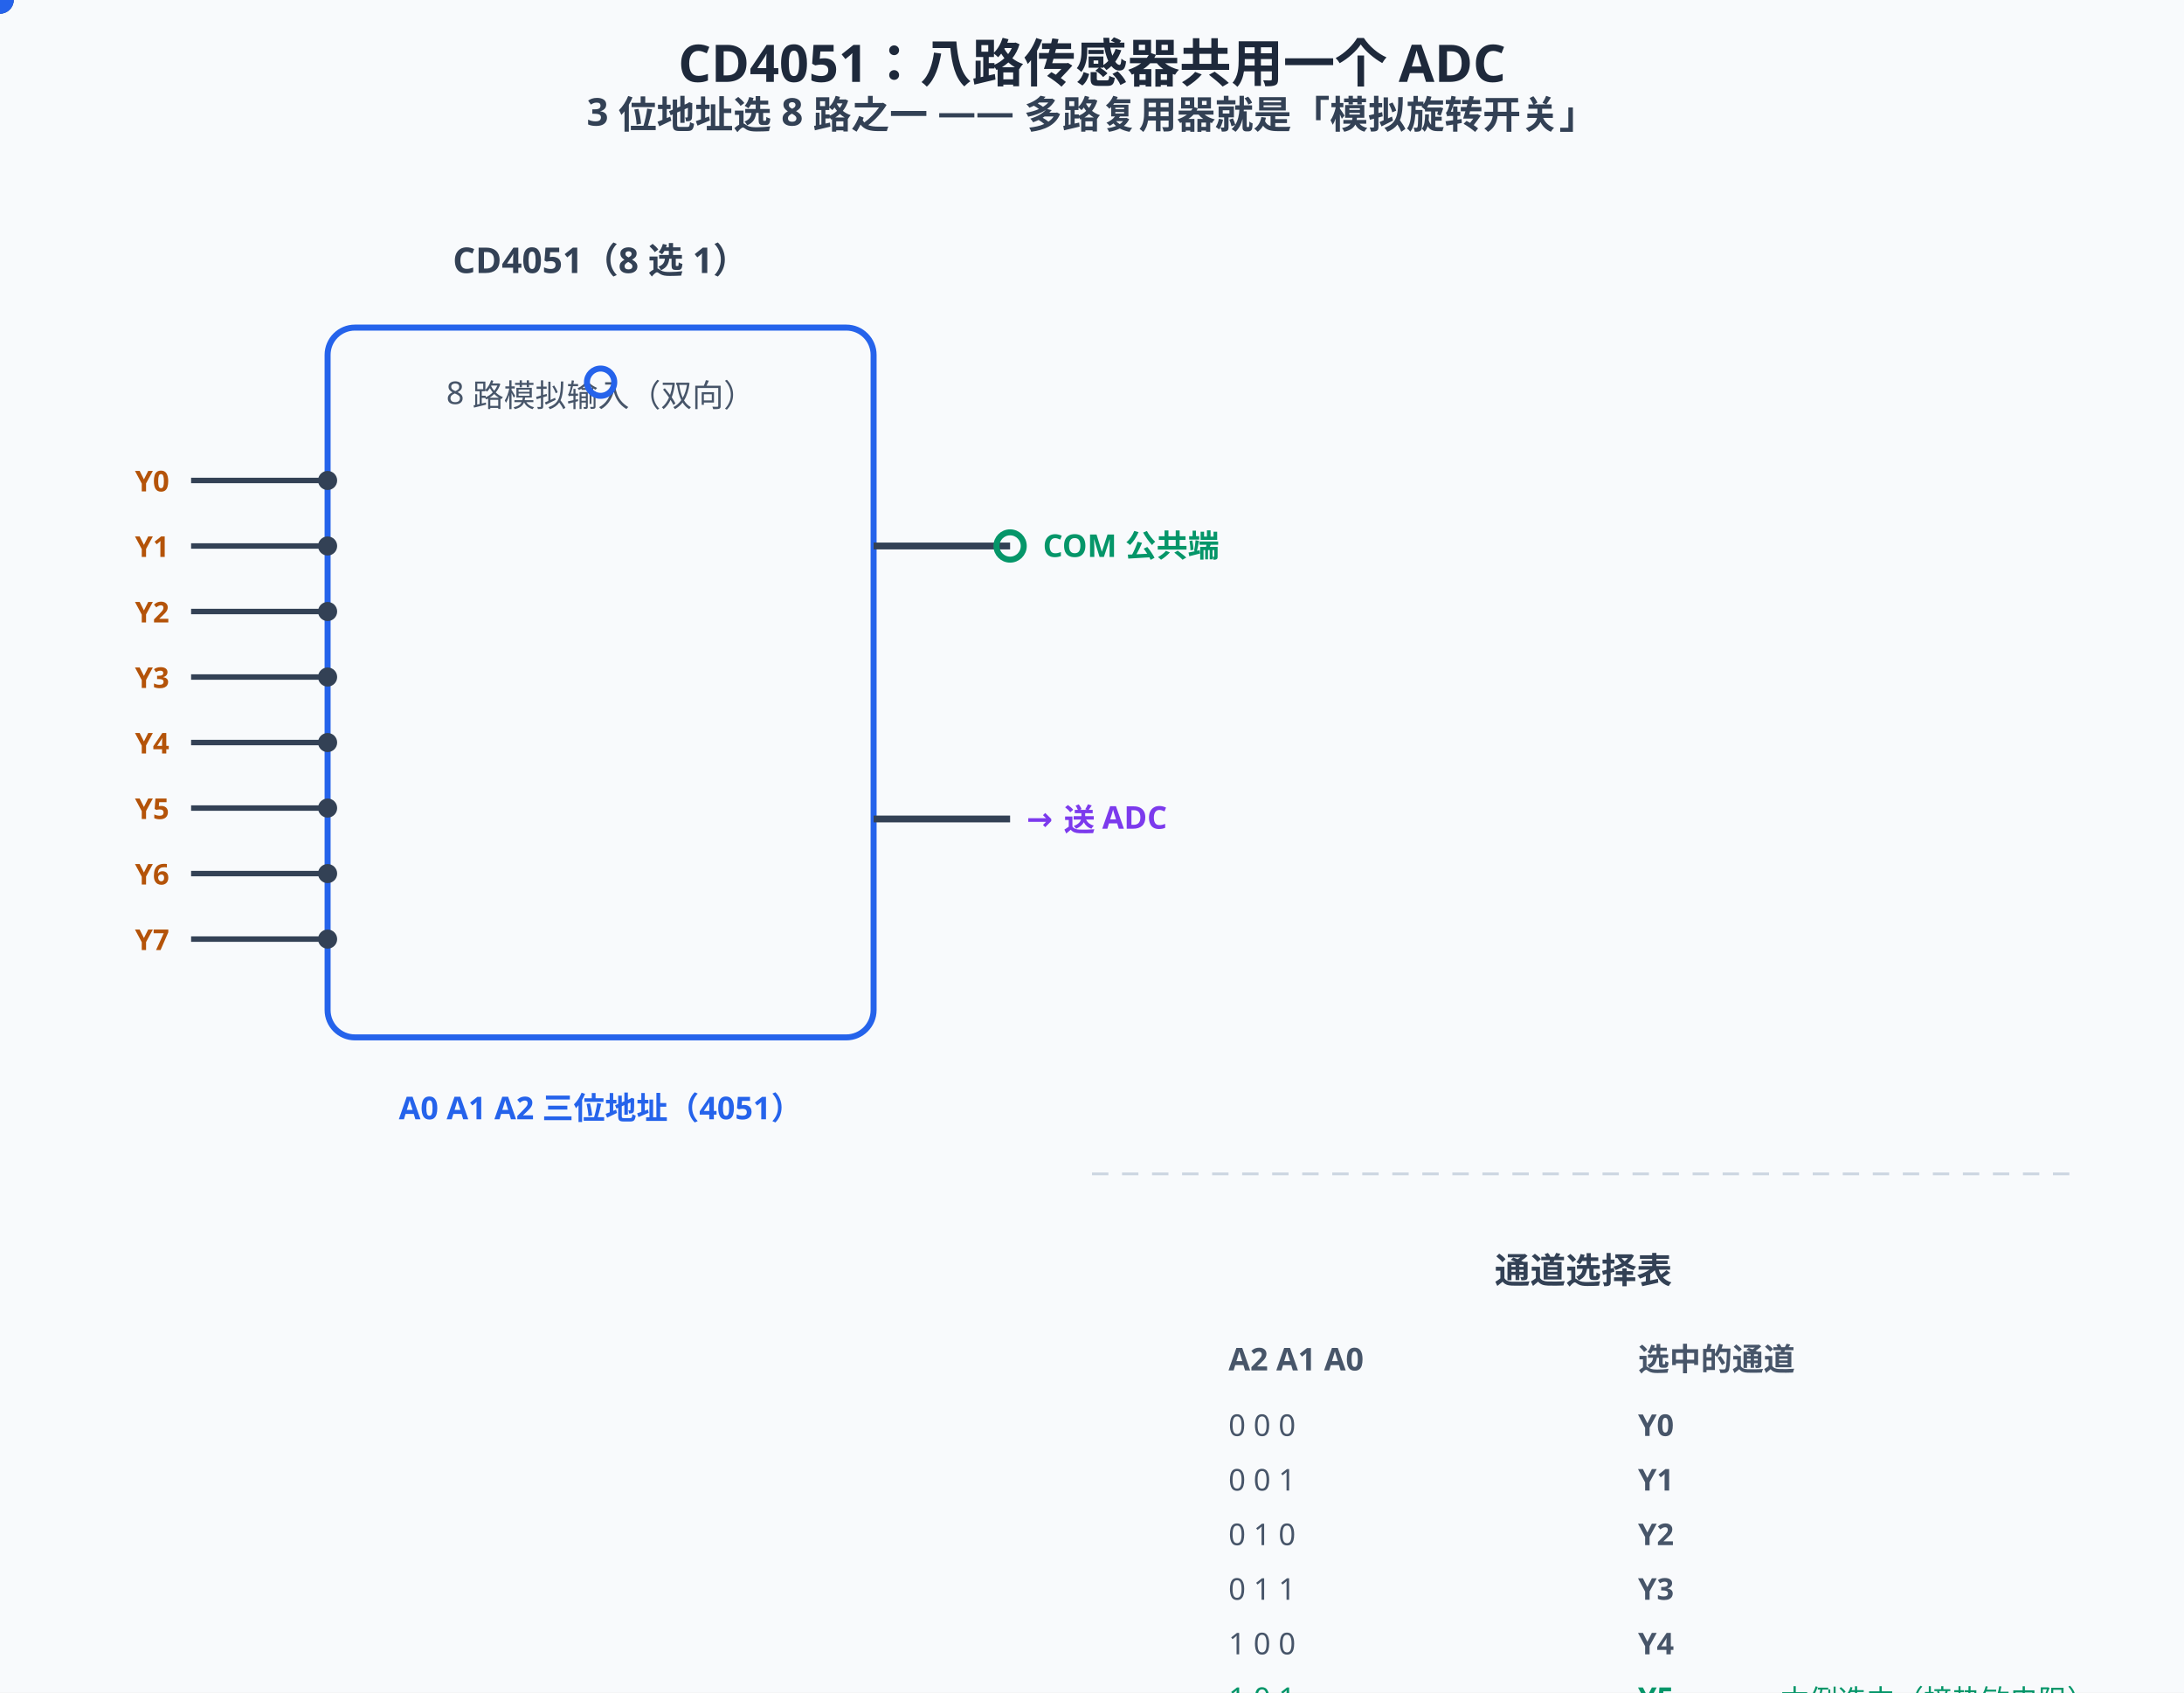
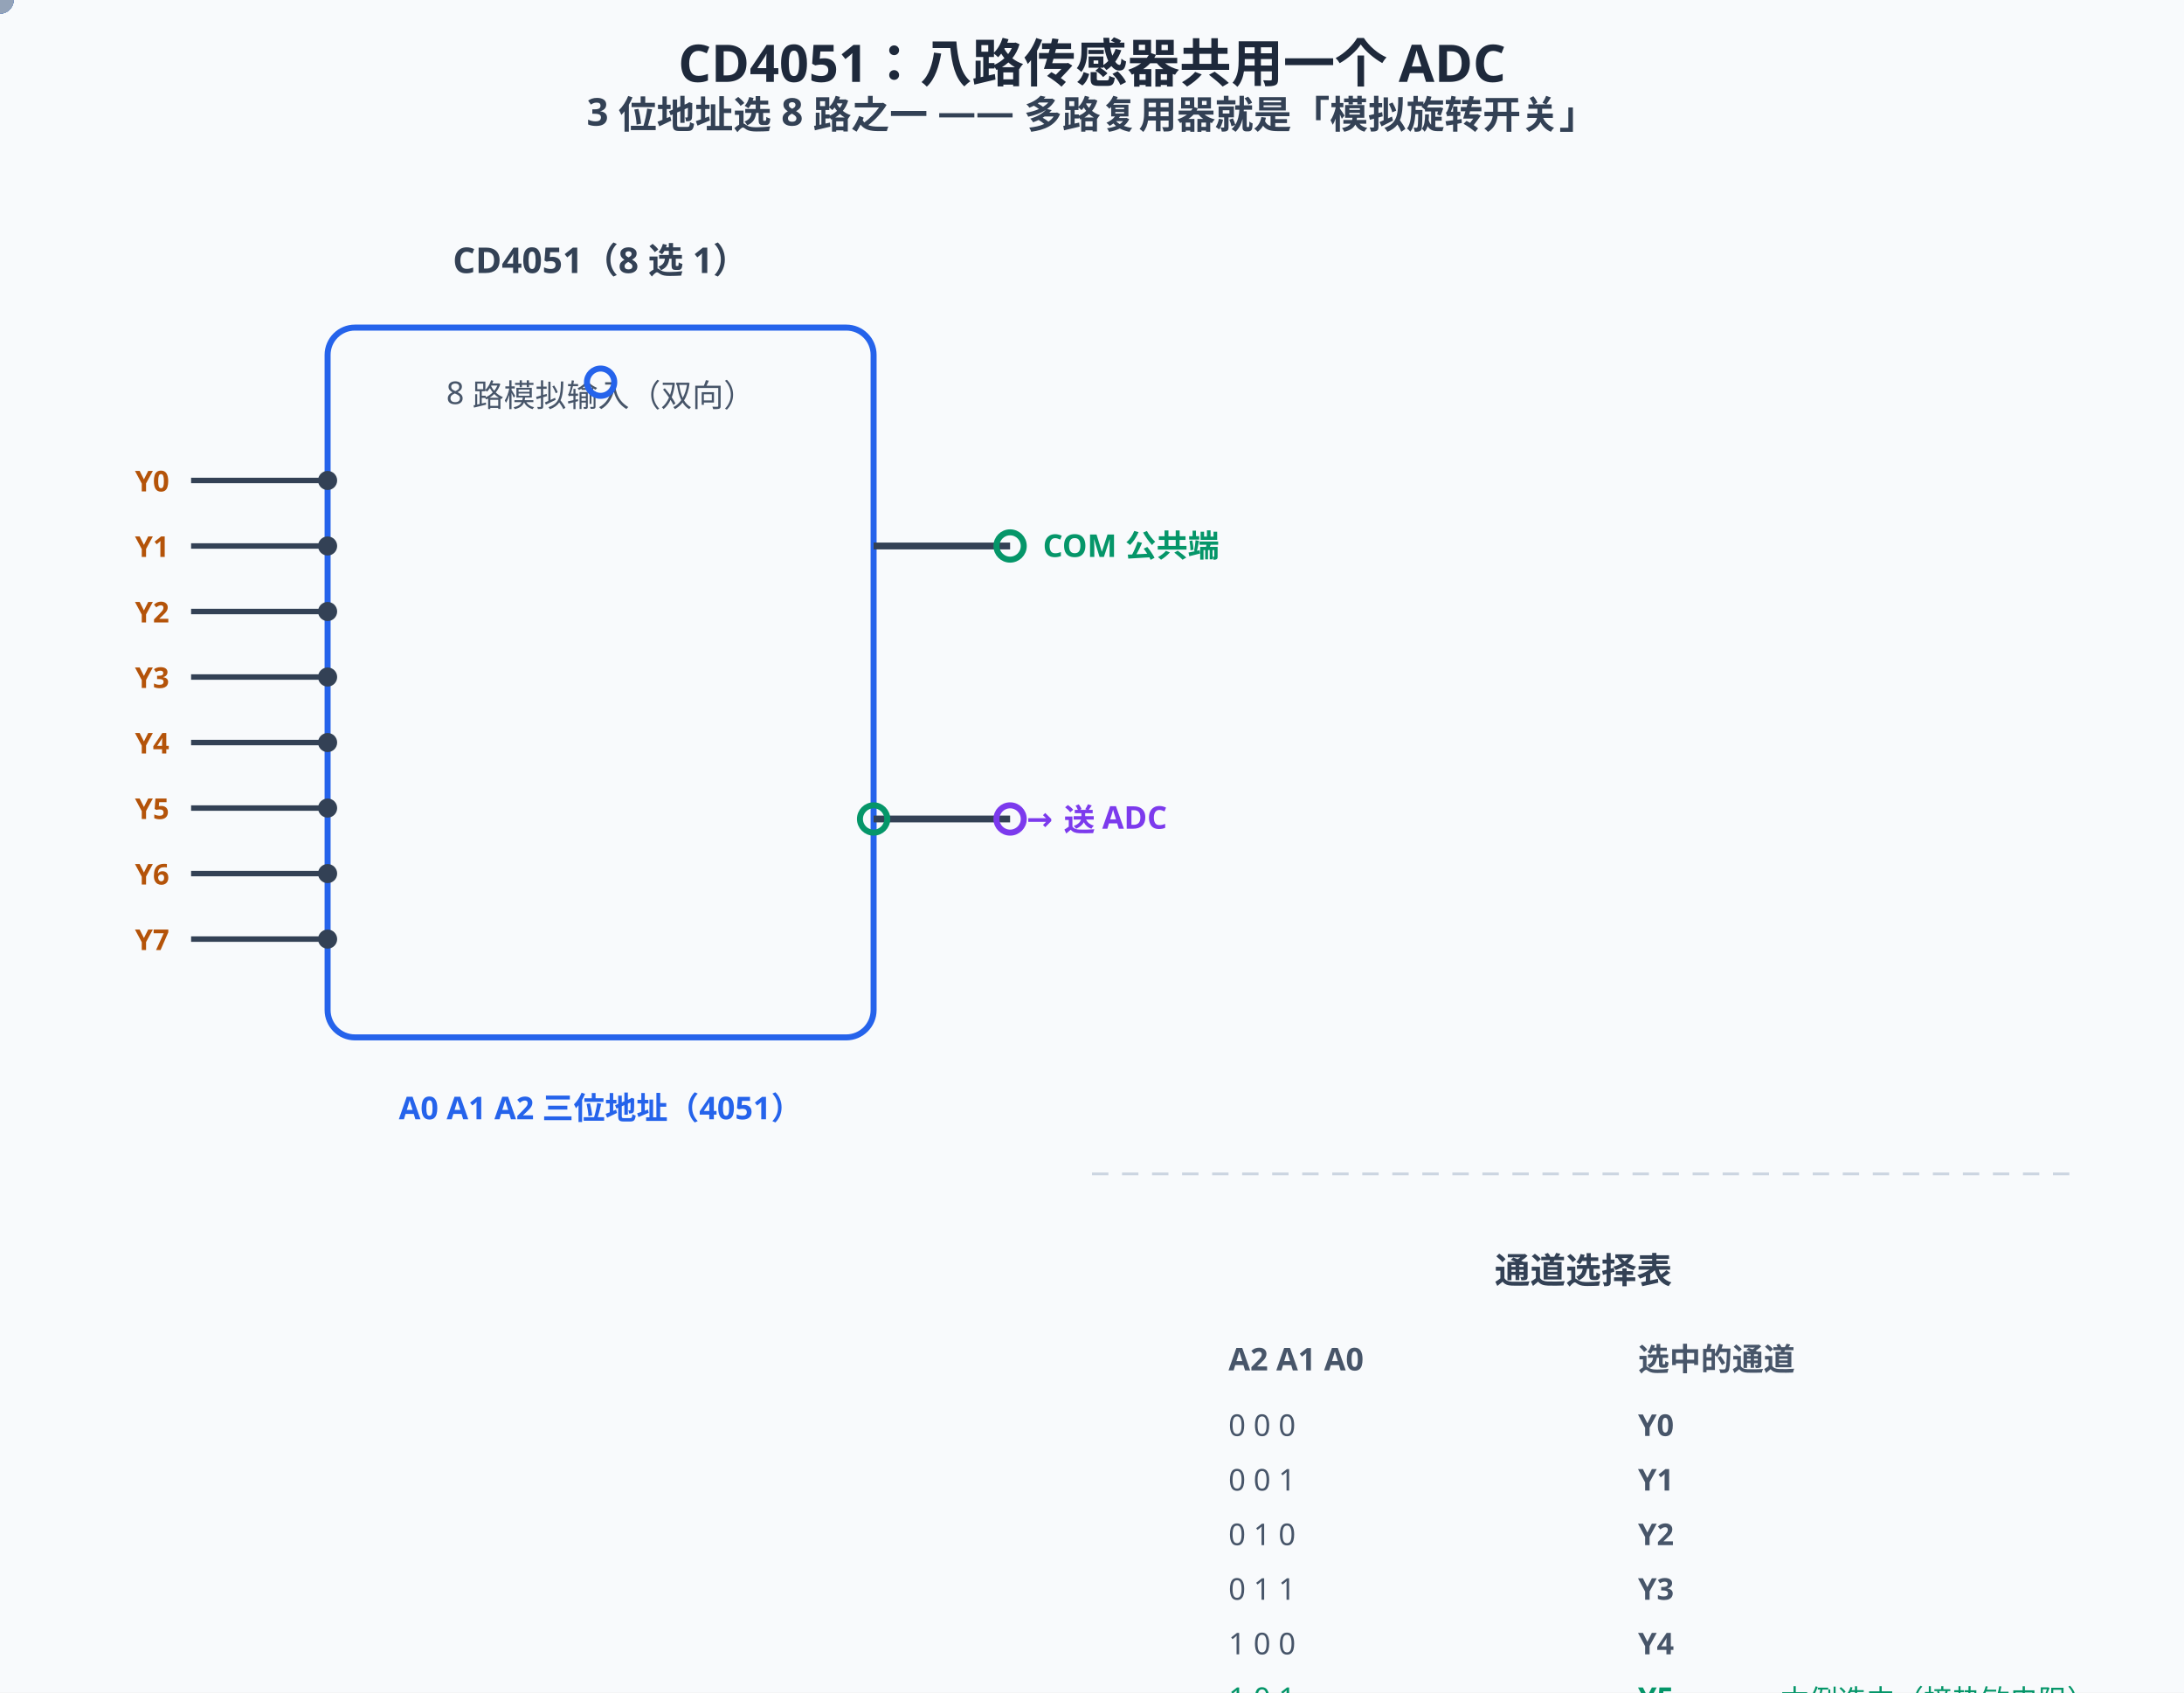
<svg xmlns="http://www.w3.org/2000/svg" width="800" height="620" viewBox="0 0 800 620">
  <rect width="800" height="620" fill="#f8fafc" />
  <style>
text{font-family:"Segoe UI","Microsoft YaHei",sans-serif;}
@media (prefers-color-scheme: dark){
rect[fill="#f8fafc"]{fill:#0f172a}
[fill="#1e293b"]{fill:#f1f5f9}[stroke="#1e293b"]{stroke:#f1f5f9}
[fill="#334155"]{fill:#e2e8f0}[stroke="#334155"]{stroke:#e2e8f0}
[fill="#475569"]{fill:#cbd5e1}[stroke="#475569"]{stroke:#cbd5e1}
[fill="#64748b"]{fill:#94a3b8}[stroke="#64748b"]{stroke:#94a3b8}
[fill="#dbeafe"]{fill:#1e3a8a}[fill="#eff6ff"]{fill:#172554}
[fill="#1d4ed8"]{fill:#60a5fa}[fill="#2563eb"]{fill:#60a5fa}[fill="#3b82f6"]{fill:#60a5fa}
[fill="#ecfdf5"]{fill:#022c22}[fill="#059669"]{fill:#34d399}[fill="#065f46"]{fill:#6ee7b7}[fill="#10b981"]{fill:#34d399}
[fill="#fffbeb"]{fill:#451a03}[fill="#b45309"]{fill:#fcd34d}[fill="#92400e"]{fill:#fcd34d}[fill="#f59e0b"]{fill:#fbbf24}
[fill="#fef2f2"]{fill:#450a0a}[fill="#dc2626"]{fill:#f87171}[fill="#991b1b"]{fill:#fca5a5}
[fill="#cbd5e1"]{fill:#334155}[stroke="#cbd5e1"]{stroke:#475569}
[fill="#ffffff"]{fill:#0f172a}[fill="#94a3b8"]{fill:#64748b}[stroke="#94a3b8"]{stroke:#64748b}
[fill="#7c3aed"]{fill:#a78bfa}[stroke="#7c3aed"]{stroke:#a78bfa}
}
</style>
  <text x="400" y="30" text-anchor="middle" font-size="19" font-weight="bold" fill="#1e293b">CD4051：八路传感器共用一个 ADC</text>
  <text x="400" y="46" text-anchor="middle" font-size="14" font-weight="bold" fill="#334155">3 位地址选 8 路之一 —— 多路复用器就是「模拟旋转开关」</text>
  <text x="220" y="100" text-anchor="middle" font-size="13" font-weight="bold" fill="#334155">CD4051（8 选 1）</text>
  <rect x="120" y="120" width="200" height="260" rx="10" fill="#f8fafc" stroke="#2563eb" stroke-width="2.2" />
  <text x="220" y="148" text-anchor="middle" font-size="11.5" fill="#475569">8 路模拟输入（双向）</text>
  <line x1="70" y1="176" x2="120" y2="176" stroke="#334155" stroke-width="2" />
  <circle cx="120" cy="176" r="3.5" fill="#334155" />
  <text x="62" y="180" text-anchor="end" font-size="10.5" font-weight="bold" fill="#b45309">Y0</text>
  <line x1="70" y1="200" x2="120" y2="200" stroke="#334155" stroke-width="2" />
  <circle cx="120" cy="200" r="3.5" fill="#334155" />
  <text x="62" y="204" text-anchor="end" font-size="10.5" font-weight="bold" fill="#b45309">Y1</text>
  <line x1="70" y1="224" x2="120" y2="224" stroke="#334155" stroke-width="2" />
  <circle cx="120" cy="224" r="3.5" fill="#334155" />
  <text x="62" y="228" text-anchor="end" font-size="10.5" font-weight="bold" fill="#b45309">Y2</text>
  <line x1="70" y1="248" x2="120" y2="248" stroke="#334155" stroke-width="2" />
  <circle cx="120" cy="248" r="3.5" fill="#334155" />
  <text x="62" y="252" text-anchor="end" font-size="10.5" font-weight="bold" fill="#b45309">Y3</text>
  <line x1="70" y1="272" x2="120" y2="272" stroke="#334155" stroke-width="2" />
  <circle cx="120" cy="272" r="3.5" fill="#334155" />
  <text x="62" y="276" text-anchor="end" font-size="10.5" font-weight="bold" fill="#b45309">Y4</text>
  <line x1="70" y1="296" x2="120" y2="296" stroke="#334155" stroke-width="2" />
  <circle cx="120" cy="296" r="3.5" fill="#334155" />
  <text x="62" y="300" text-anchor="end" font-size="10.5" font-weight="bold" fill="#b45309">Y5</text>
  <line x1="70" y1="320" x2="120" y2="320" stroke="#334155" stroke-width="2" />
  <circle cx="120" cy="320" r="3.5" fill="#334155" />
  <text x="62" y="324" text-anchor="end" font-size="10.5" font-weight="bold" fill="#b45309">Y6</text>
  <line x1="70" y1="344" x2="120" y2="344" stroke="#334155" stroke-width="2" />
  <circle cx="120" cy="344" r="3.5" fill="#334155" />
  <text x="62" y="348" text-anchor="end" font-size="10.5" font-weight="bold" fill="#b45309">Y7</text>
  <line x1="320" y1="200" x2="370" y2="200" stroke="#334155" stroke-width="2.5" />
  <text x="382" y="204" font-size="11.5" font-weight="bold" fill="#059669">COM 公共端</text>
  <line x1="320" y1="300" x2="370" y2="300" stroke="#334155" stroke-width="2.5" />
  <text x="376" y="304" font-size="11.5" font-weight="bold" fill="#7c3aed">→ 送 ADC</text>
  <text x="220" y="410" text-anchor="middle" font-size="11.5" font-weight="bold" fill="#2563eb">A0 A1 A2 三位地址（4051）</text>
  <line x1="400" y1="430" x2="760" y2="430" stroke="#cbd5e1" stroke-width="1" stroke-dasharray="6,5" />
  <text x="580" y="470" text-anchor="middle" font-size="13" font-weight="bold" fill="#334155">通道选择表</text>
  <text x="450" y="502" font-size="11.5" font-weight="bold" fill="#475569">A2 A1 A0</text>
  <text x="600" y="502" font-size="11.5" font-weight="bold" fill="#475569">选中的通道</text>
  <text x="450" y="526" font-size="11" fill="#475569">0 0 0</text>
  <text x="600" y="526" font-size="11" font-weight="bold" fill="#475569">Y0</text>
  <text x="450" y="546" font-size="11" fill="#475569">0 0 1</text>
  <text x="600" y="546" font-size="11" font-weight="bold" fill="#475569">Y1</text>
  <text x="450" y="566" font-size="11" fill="#475569">0 1 0</text>
  <text x="600" y="566" font-size="11" font-weight="bold" fill="#475569">Y2</text>
  <text x="450" y="586" font-size="11" fill="#475569">0 1 1</text>
  <text x="600" y="586" font-size="11" font-weight="bold" fill="#475569">Y3</text>
  <text x="450" y="606" font-size="11" fill="#475569">1 0 0</text>
  <text x="600" y="606" font-size="11" font-weight="bold" fill="#475569">Y4</text>
  <text x="450" y="626" font-size="11" fill="#059669">1 0 1</text>
  <text x="600" y="626" font-size="11" font-weight="bold" fill="#059669">Y5</text>
  <text x="640" y="626" font-size="10.5" fill="#059669">← 本例选中（接热敏电阻）</text>
  <text x="450" y="646" font-size="11" fill="#475569">1 1 0</text>
  <text x="600" y="646" font-size="11" font-weight="bold" fill="#475569">Y6</text>
  <text x="450" y="666" font-size="11" fill="#475569">1 1 1</text>
  <text x="600" y="666" font-size="11" font-weight="bold" fill="#475569">Y7</text>
  <circle r="5" fill="#059669">
    <animateMotion dur="11s" begin="-0.3s" repeatCount="indefinite" path="M60,296 L118,296" />
  </circle>
  <circle r="5" fill="#059669">
    <animateMotion dur="11s" begin="-0.9s" repeatCount="indefinite" path="M122,296 L318,300" />
  </circle>
  <circle r="5" fill="#7c3aed">
    <animateMotion dur="11s" begin="-1.5s" repeatCount="indefinite" path="M322,300 L368,300" />
  </circle>
  <circle r="5" fill="#2563eb">
    <animateMotion dur="11s" begin="-2.1s" repeatCount="indefinite" path="M150,404 L290,404" />
  </circle>
  <circle cx="220" cy="140" r="5" fill="none" stroke="#2563eb" stroke-width="2.2">
    <animate attributeName="r" values="5;12;5" dur="2.0s" repeatCount="indefinite" />
  </circle>
  <circle cx="370" cy="200" r="5" fill="none" stroke="#059669" stroke-width="2.2">
    <animate attributeName="r" values="5;12;5" dur="2.0s" begin="-1.0s" repeatCount="indefinite" />
  </circle>
+   <circle r="5" fill="#94a3b8">
+     <animateMotion dur="11s" begin="-4.0s" repeatCount="indefinite" path="M72,200 L118,200" />
+   </circle>
+   <circle r="5" fill="#94a3b8">
+     <animateMotion dur="11s" begin="-5.5s" repeatCount="indefinite" path="M72,248 L118,248" />
+   </circle>
+   <circle cx="370" cy="300" r="5" fill="none" stroke="#7c3aed" stroke-width="2.2">
+     <animate attributeName="r" values="5;12;5" dur="2.0s" repeatCount="indefinite" />
+   </circle>
+   <circle cx="320" cy="300" r="5" fill="none" stroke="#059669" stroke-width="2.2">
+     <animate attributeName="r" values="5;12;5" dur="2.0s" begin="-1.0s" repeatCount="indefinite" />
+   </circle>
  <text x="400" y="596" text-anchor="middle" font-size="14.5" font-weight="bold" fill="#2563eb" opacity="0">① 三位地址选通一路：8 个传感器轮流接到同一个 ADC——省掉 7 个 ADC<animate attributeName="opacity" values="0;1;1;0;0" keyTimes="0;0.03;0.2;0.25;1" dur="11s" repeatCount="indefinite" />
  </text>
  <text x="400" y="596" text-anchor="middle" font-size="14.5" font-weight="bold" fill="#059669" opacity="0">② 通道是双向的：COM 既能输出（送 ADC）、也能输入（做信号分配）<animate attributeName="opacity" values="0;0;1;1;0;0" keyTimes="0;0.25;0.3;0.5;0.55;1" dur="11s" repeatCount="indefinite" />
  </text>
  <text x="400" y="596" text-anchor="middle" font-size="14.5" font-weight="bold" fill="#dc2626" opacity="0">③ 切换瞬间有电荷注入与 Ron 变化——别在转换中途切通道（见 8.6）<animate attributeName="opacity" values="0;0;1;1;0;0" keyTimes="0;0.55;0.6;0.8;0.85;1" dur="11s" repeatCount="indefinite" />
  </text>
  <text x="400" y="596" text-anchor="middle" font-size="14.5" font-weight="bold" fill="#b45309" opacity="0">④ 同族选型：4052 双 4 选 1、4053 三路 2 选 1、74HC4051 高速版<animate attributeName="opacity" values="0;0;1;1" keyTimes="0;0.85;0.9;1" dur="11s" repeatCount="indefinite" />
  </text>
</svg>
